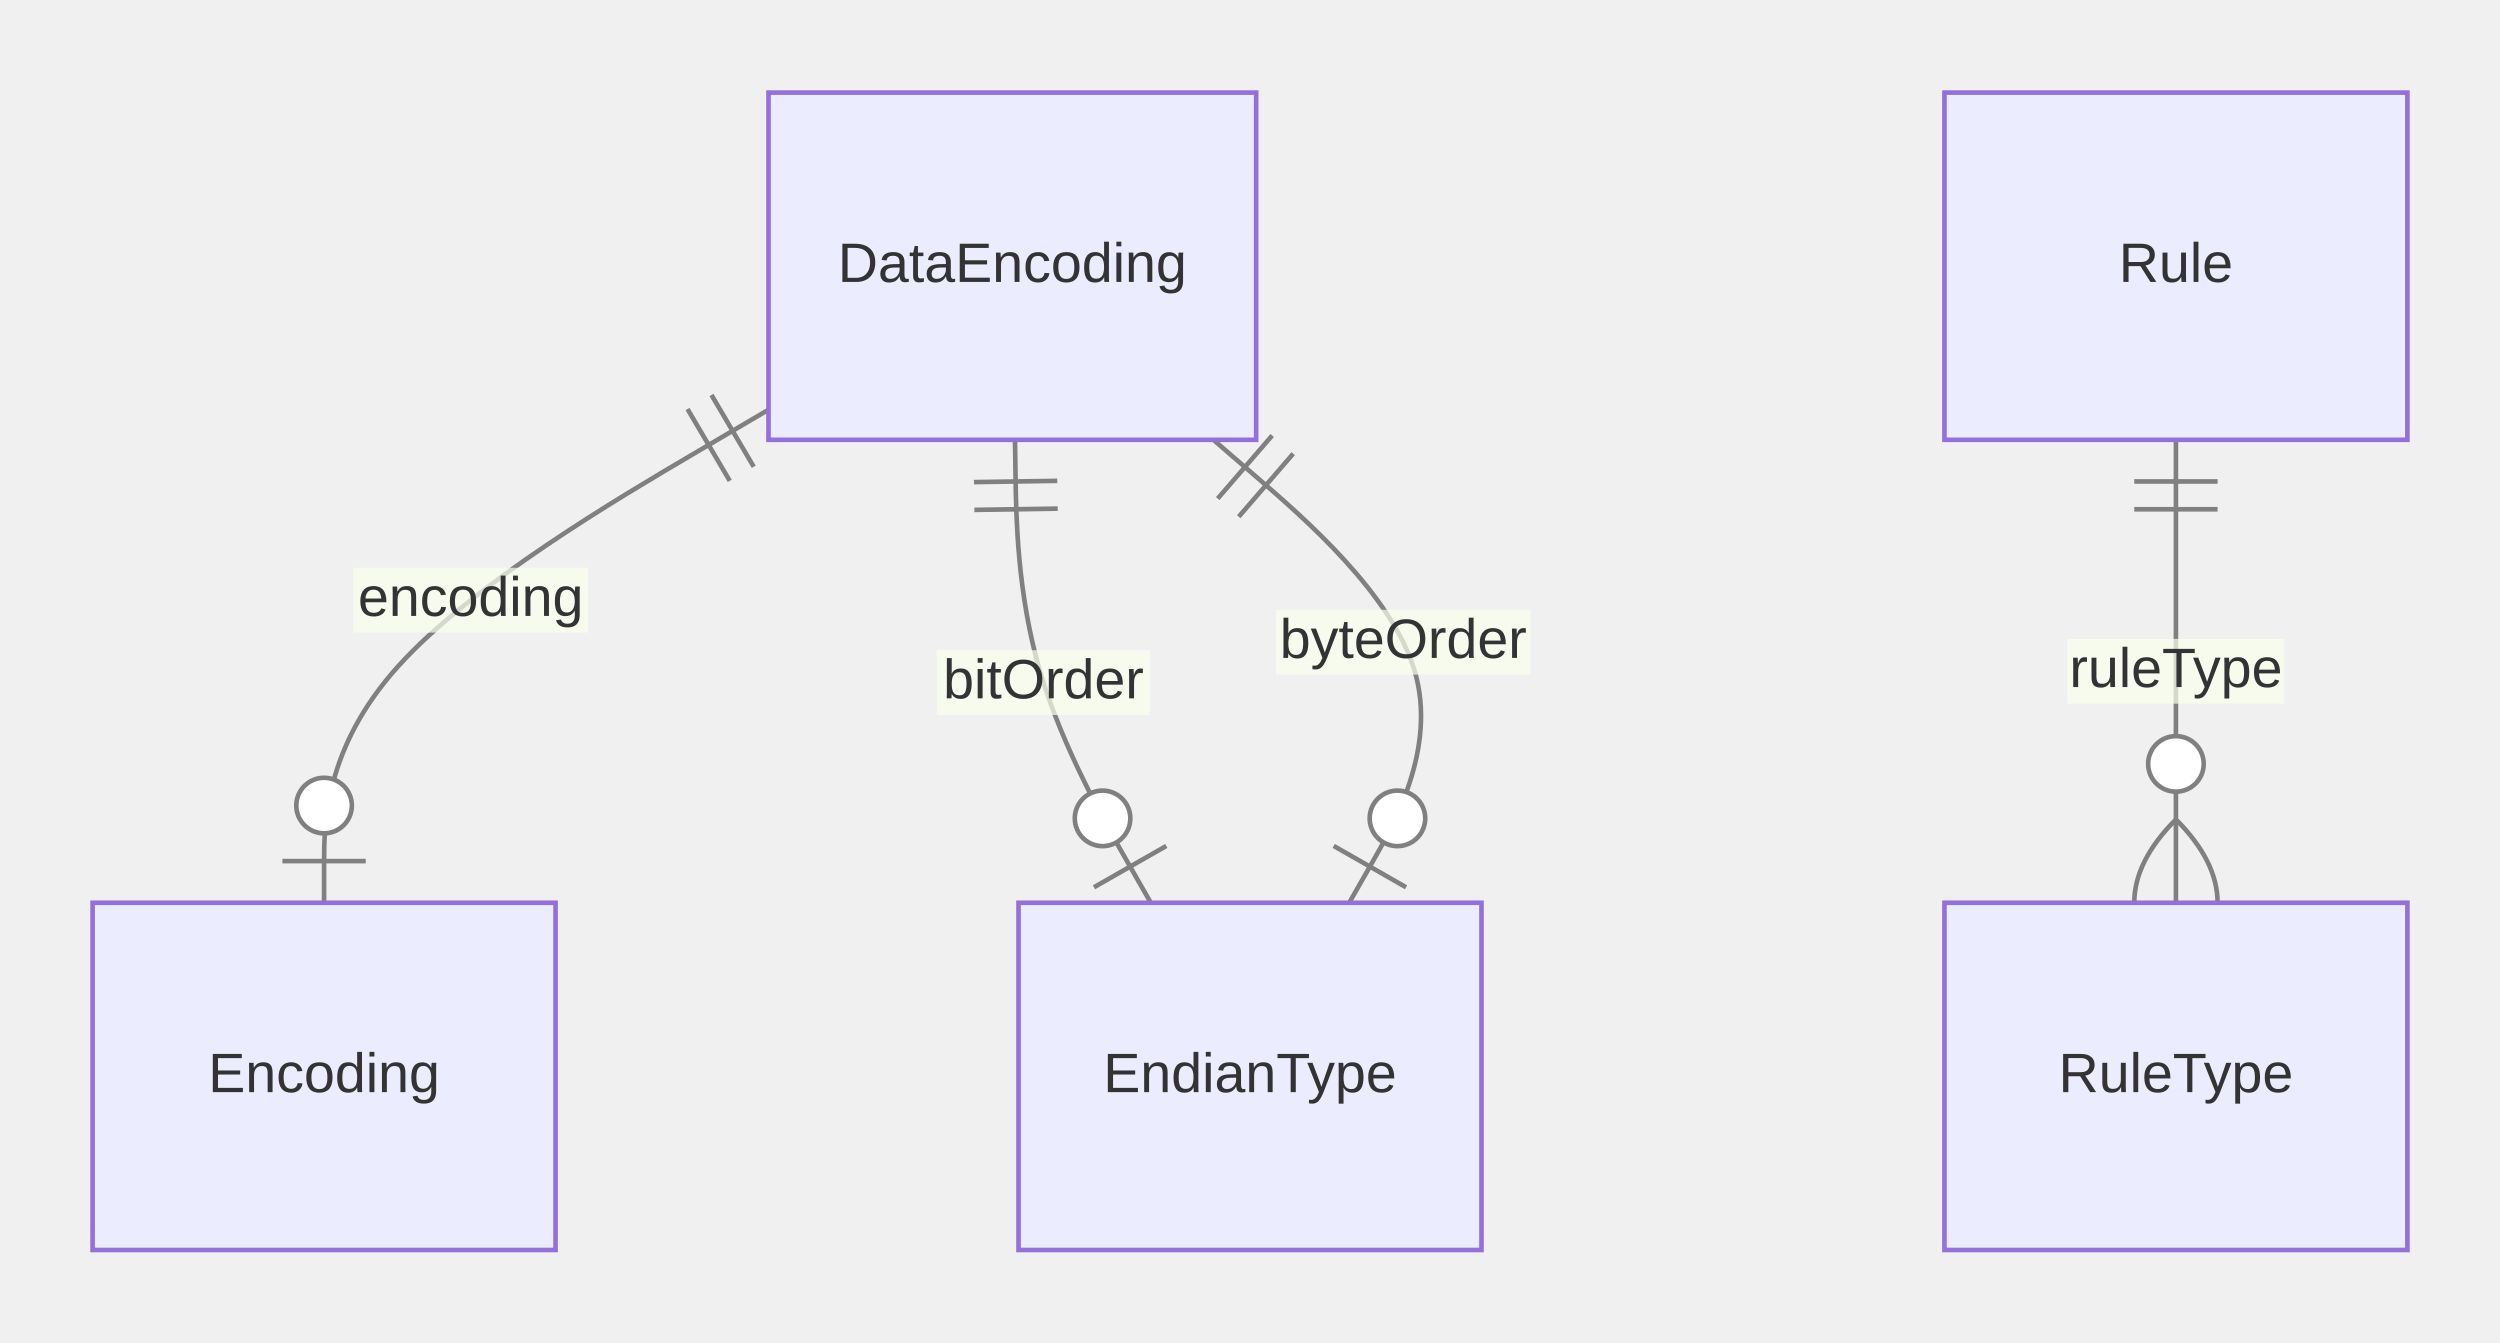
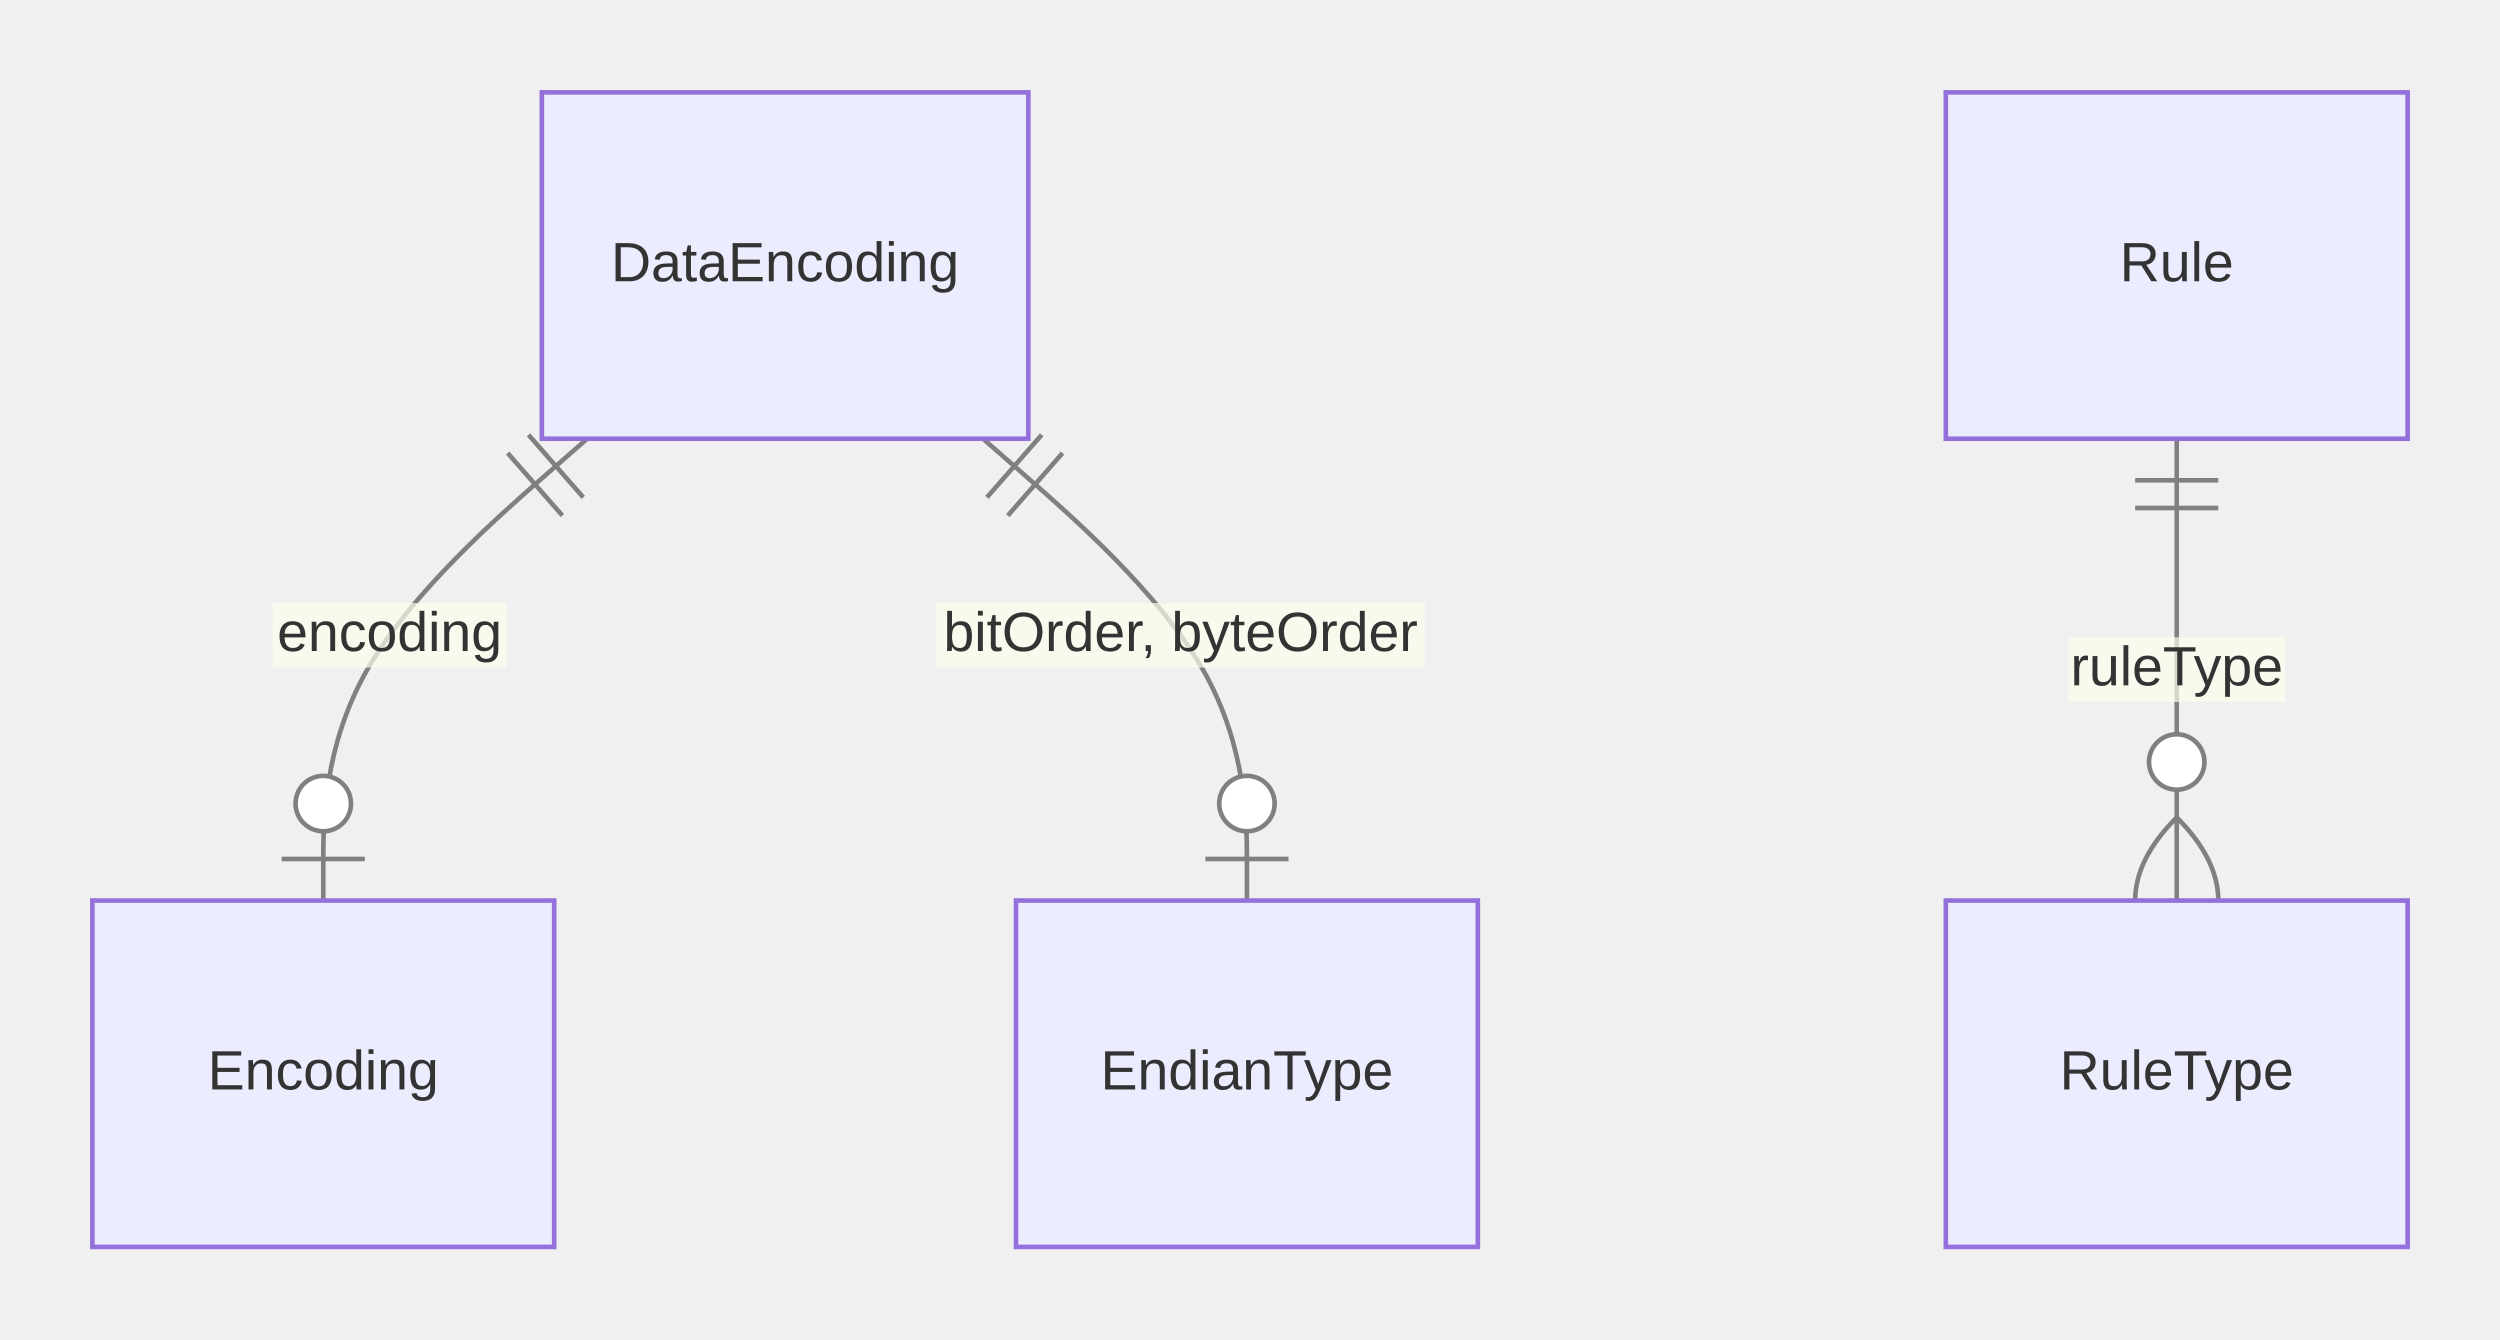
- <svg xmlns="http://www.w3.org/2000/svg" aria-roledescription="er" role="graphics-document document" viewBox="0 0 540 290" height="290" width="540" id="container">
+ <svg xmlns="http://www.w3.org/2000/svg" aria-roledescription="er" role="graphics-document document" viewBox="0 0 541.335 290" height="290" width="541.335" id="container">
  <style>#container{font-family:"trebuchet ms",verdana,arial,sans-serif;font-size:16px;fill:#333;}#container .error-icon{fill:#552222;}#container .error-text{fill:#552222;stroke:#552222;}#container .edge-thickness-normal{stroke-width:1px;}#container .edge-thickness-thick{stroke-width:3.5px;}#container .edge-pattern-solid{stroke-dasharray:0;}#container .edge-thickness-invisible{stroke-width:0;fill:none;}#container .edge-pattern-dashed{stroke-dasharray:3;}#container .edge-pattern-dotted{stroke-dasharray:2;}#container .marker{fill:#333333;stroke:#333333;}#container .marker.cross{stroke:#333333;}#container svg{font-family:"trebuchet ms",verdana,arial,sans-serif;font-size:16px;}#container p{margin:0;}#container .entityBox{fill:#ECECFF;stroke:#9370DB;}#container .attributeBoxOdd{fill:#ffffff;stroke:#9370DB;}#container .attributeBoxEven{fill:#f2f2f2;stroke:#9370DB;}#container .relationshipLabelBox{fill:hsl(80, 100%, 96.275%);opacity:0.7;background-color:hsl(80, 100%, 96.275%);}#container .relationshipLabelBox rect{opacity:0.5;}#container .relationshipLine{stroke:#333333;}#container .entityTitleText{text-anchor:middle;font-size:18px;fill:#333;}#container #MD_PARENT_START{fill:#f5f5f5!important;stroke:#333333!important;stroke-width:1;}#container #MD_PARENT_END{fill:#f5f5f5!important;stroke:#333333!important;stroke-width:1;}#container :root{--mermaid-font-family:"trebuchet ms",verdana,arial,sans-serif;}</style>
  <g />
  <defs>
    <marker orient="auto" markerHeight="240" markerWidth="190" refY="7" refX="0" id="MD_PARENT_START">
      <path d="M 18,7 L9,13 L1,7 L9,1 Z" />
    </marker>
  </defs>
  <defs>
    <marker orient="auto" markerHeight="28" markerWidth="20" refY="7" refX="19" id="MD_PARENT_END">
      <path d="M 18,7 L9,13 L1,7 L9,1 Z" />
    </marker>
  </defs>
  <defs>
    <marker orient="auto" markerHeight="18" markerWidth="18" refY="9" refX="0" id="ONLY_ONE_START">
      <path d="M9,0 L9,18 M15,0 L15,18" fill="none" stroke="gray" />
    </marker>
  </defs>
  <defs>
    <marker orient="auto" markerHeight="18" markerWidth="18" refY="9" refX="18" id="ONLY_ONE_END">
      <path d="M3,0 L3,18 M9,0 L9,18" fill="none" stroke="gray" />
    </marker>
  </defs>
  <defs>
    <marker orient="auto" markerHeight="18" markerWidth="30" refY="9" refX="0" id="ZERO_OR_ONE_START">
      <circle r="6" cy="9" cx="21" fill="white" stroke="gray" />
      <path d="M9,0 L9,18" fill="none" stroke="gray" />
    </marker>
  </defs>
  <defs>
    <marker orient="auto" markerHeight="18" markerWidth="30" refY="9" refX="30" id="ZERO_OR_ONE_END">
      <circle r="6" cy="9" cx="9" fill="white" stroke="gray" />
      <path d="M21,0 L21,18" fill="none" stroke="gray" />
    </marker>
  </defs>
  <defs>
    <marker orient="auto" markerHeight="36" markerWidth="45" refY="18" refX="18" id="ONE_OR_MORE_START">
      <path d="M0,18 Q 18,0 36,18 Q 18,36 0,18 M42,9 L42,27" fill="none" stroke="gray" />
    </marker>
  </defs>
  <defs>
    <marker orient="auto" markerHeight="36" markerWidth="45" refY="18" refX="27" id="ONE_OR_MORE_END">
      <path d="M3,9 L3,27 M9,18 Q27,0 45,18 Q27,36 9,18" fill="none" stroke="gray" />
    </marker>
  </defs>
  <defs>
    <marker orient="auto" markerHeight="36" markerWidth="57" refY="18" refX="18" id="ZERO_OR_MORE_START">
      <circle r="6" cy="18" cx="48" fill="white" stroke="gray" />
      <path d="M0,18 Q18,0 36,18 Q18,36 0,18" fill="none" stroke="gray" />
    </marker>
  </defs>
  <defs>
    <marker orient="auto" markerHeight="36" markerWidth="57" refY="18" refX="39" id="ZERO_OR_MORE_END">
      <circle r="6" cy="18" cx="9" fill="white" stroke="gray" />
      <path d="M21,18 Q39,0 57,18 Q39,36 21,18" fill="none" stroke="gray" />
    </marker>
  </defs>
-   <path style="stroke: gray; fill: none;" marker-start="url(#ONLY_ONE_START)" marker-end="url(#ZERO_OR_ONE_END)" d="M165.995,88.5L149.996,97.917C133.996,107.333,101.998,126.167,85.999,143.917C70,161.667,70,178.333,70,186.667L70,195" class="er relationshipLine" />
-   <path style="stroke: gray; fill: none;" marker-start="url(#ONLY_ONE_START)" marker-end="url(#ZERO_OR_ONE_END)" d="M219.237,95L219.364,103.333C219.491,111.667,219.746,128.333,224.635,145C229.524,161.667,239.048,178.333,243.81,186.667L248.571,195" class="er relationshipLine" />
-   <path style="stroke: gray; fill: none;" marker-start="url(#ONLY_ONE_START)" marker-end="url(#ZERO_OR_ONE_END)" d="M262.094,95L271.745,103.333C281.396,111.667,300.698,128.333,305.587,145C310.476,161.667,300.952,178.333,296.19,186.667L291.429,195" class="er relationshipLine" />
-   <path style="stroke: gray; fill: none;" marker-start="url(#ONLY_ONE_START)" marker-end="url(#ZERO_OR_MORE_END)" d="M470,95L470,103.333C470,111.667,470,128.333,470,145C470,161.667,470,178.333,470,186.667L470,195" class="er relationshipLine" />
-   <g transform="translate(165.9946,20 )" id="entity-DataEncoding-e949680e-a6e4-55c9-9325-aa69226f3e53">
+   <path style="stroke: gray; fill: none;" marker-start="url(#ONLY_ONE_START)" marker-end="url(#ZERO_OR_ONE_END)" d="M127.143,95L117.619,103.333C108.095,111.667,89.048,128.333,79.524,145C70,161.667,70,178.333,70,186.667L70,195" class="er relationshipLine" />
+   <path style="stroke: gray; fill: none;" marker-start="url(#ONLY_ONE_START)" marker-end="url(#ZERO_OR_ONE_END)" d="M212.857,95L222.381,103.333C231.905,111.667,250.952,128.333,260.476,145C270,161.667,270,178.333,270,186.667L270,195" class="er relationshipLine" />
+   <path style="stroke: gray; fill: none;" marker-start="url(#ONLY_ONE_START)" marker-end="url(#ZERO_OR_MORE_END)" d="M471.335,95L471.335,103.333C471.335,111.667,471.335,128.333,471.335,145C471.335,161.667,471.335,178.333,471.335,186.667L471.335,195" class="er relationshipLine" />
+   <g transform="translate(117.3298,20 )" id="entity-DataEncoding-e949680e-a6e4-55c9-9325-aa69226f3e53">
    <rect height="75" width="105.34" y="0" x="0" class="er entityBox" />
    <text style="dominant-baseline: middle; text-anchor: middle; font-size: 12px;" transform="translate(52.67024,37.5)" y="0" x="0" id="text-entity-DataEncoding-e949680e-a6e4-55c9-9325-aa69226f3e53" class="er entityLabel">DataEncoding</text>
  </g>
  <g transform="translate(220,195 )" id="entity-EndianType-d95ef20a-f1b7-5562-baf4-d38ffa1e0153">
    <rect height="75" width="100" y="0" x="0" class="er entityBox" />
    <text style="dominant-baseline: middle; text-anchor: middle; font-size: 12px;" transform="translate(50,37.5)" y="0" x="0" id="text-entity-EndianType-d95ef20a-f1b7-5562-baf4-d38ffa1e0153" class="er entityLabel">EndianType</text>
  </g>
-   <g transform="translate(420,20 )" id="entity-Rule-886caf8e-59ff-5db3-a492-27242971196f">
+   <g transform="translate(421.3351,20 )" id="entity-Rule-886caf8e-59ff-5db3-a492-27242971196f">
    <rect height="75" width="100" y="0" x="0" class="er entityBox" />
    <text style="dominant-baseline: middle; text-anchor: middle; font-size: 12px;" transform="translate(50,37.5)" y="0" x="0" id="text-entity-Rule-886caf8e-59ff-5db3-a492-27242971196f" class="er entityLabel">Rule</text>
  </g>
  <g transform="translate(20,195 )" id="entity-Encoding-1bd3f2aa-2a9a-589f-8d8d-495ffc6a00da">
    <rect height="75" width="100" y="0" x="0" class="er entityBox" />
    <text style="dominant-baseline: middle; text-anchor: middle; font-size: 12px;" transform="translate(50,37.5)" y="0" x="0" id="text-entity-Encoding-1bd3f2aa-2a9a-589f-8d8d-495ffc6a00da" class="er entityLabel">Encoding</text>
  </g>
-   <g transform="translate(420,195 )" id="entity-RuleType-d54df1a6-a17d-5920-9344-6f805c739e55">
+   <g transform="translate(421.3351,195 )" id="entity-RuleType-d54df1a6-a17d-5920-9344-6f805c739e55">
    <rect height="75" width="100" y="0" x="0" class="er entityBox" />
    <text style="dominant-baseline: middle; text-anchor: middle; font-size: 12px;" transform="translate(50,37.5)" y="0" x="0" id="text-entity-RuleType-d54df1a6-a17d-5920-9344-6f805c739e55" class="er entityLabel">RuleType</text>
  </g>
-   <rect height="14" width="50.668" y="122.634" x="76.335" class="er relationshipLabelBox" />
-   <text style="text-anchor: middle; dominant-baseline: middle; font-size: 12px;" y="129.634" x="101.669" id="rel1" class="er relationshipLabel">encoding</text>
-   <rect height="14" width="46.136" y="140.439" x="202.315" class="er relationshipLabelBox" />
-   <text style="text-anchor: middle; dominant-baseline: middle; font-size: 12px;" y="147.439" x="225.383" id="rel2" class="er relationshipLabel">bitOrder</text>
-   <rect height="14" width="54.968" y="131.711" x="275.613" class="er relationshipLabelBox" />
-   <text style="text-anchor: middle; dominant-baseline: middle; font-size: 12px;" y="138.711" x="303.098" id="rel3" class="er relationshipLabel">byteOrder</text>
-   <rect height="14" width="46.922" y="138" x="446.539" class="er relationshipLabelBox" />
-   <text style="text-anchor: middle; dominant-baseline: middle; font-size: 12px;" y="145" x="470" id="rel4" class="er relationshipLabel">ruleType</text>
+   <rect height="14" width="50.668" y="130.565" x="59.028" class="er relationshipLabelBox" />
+   <text style="text-anchor: middle; dominant-baseline: middle; font-size: 12px;" y="137.565" x="84.362" id="rel1" class="er relationshipLabel">encoding</text>
+   <rect height="14" width="105.837" y="130.565" x="202.72" class="er relationshipLabelBox" />
+   <text style="text-anchor: middle; dominant-baseline: middle; font-size: 12px;" y="137.565" x="255.638" id="rel2" class="er relationshipLabel">bitOrder, byteOrder</text>
+   <rect height="14" width="46.922" y="138" x="447.874" class="er relationshipLabelBox" />
+   <text style="text-anchor: middle; dominant-baseline: middle; font-size: 12px;" y="145" x="471.335" id="rel3" class="er relationshipLabel">ruleType</text>
</svg>
